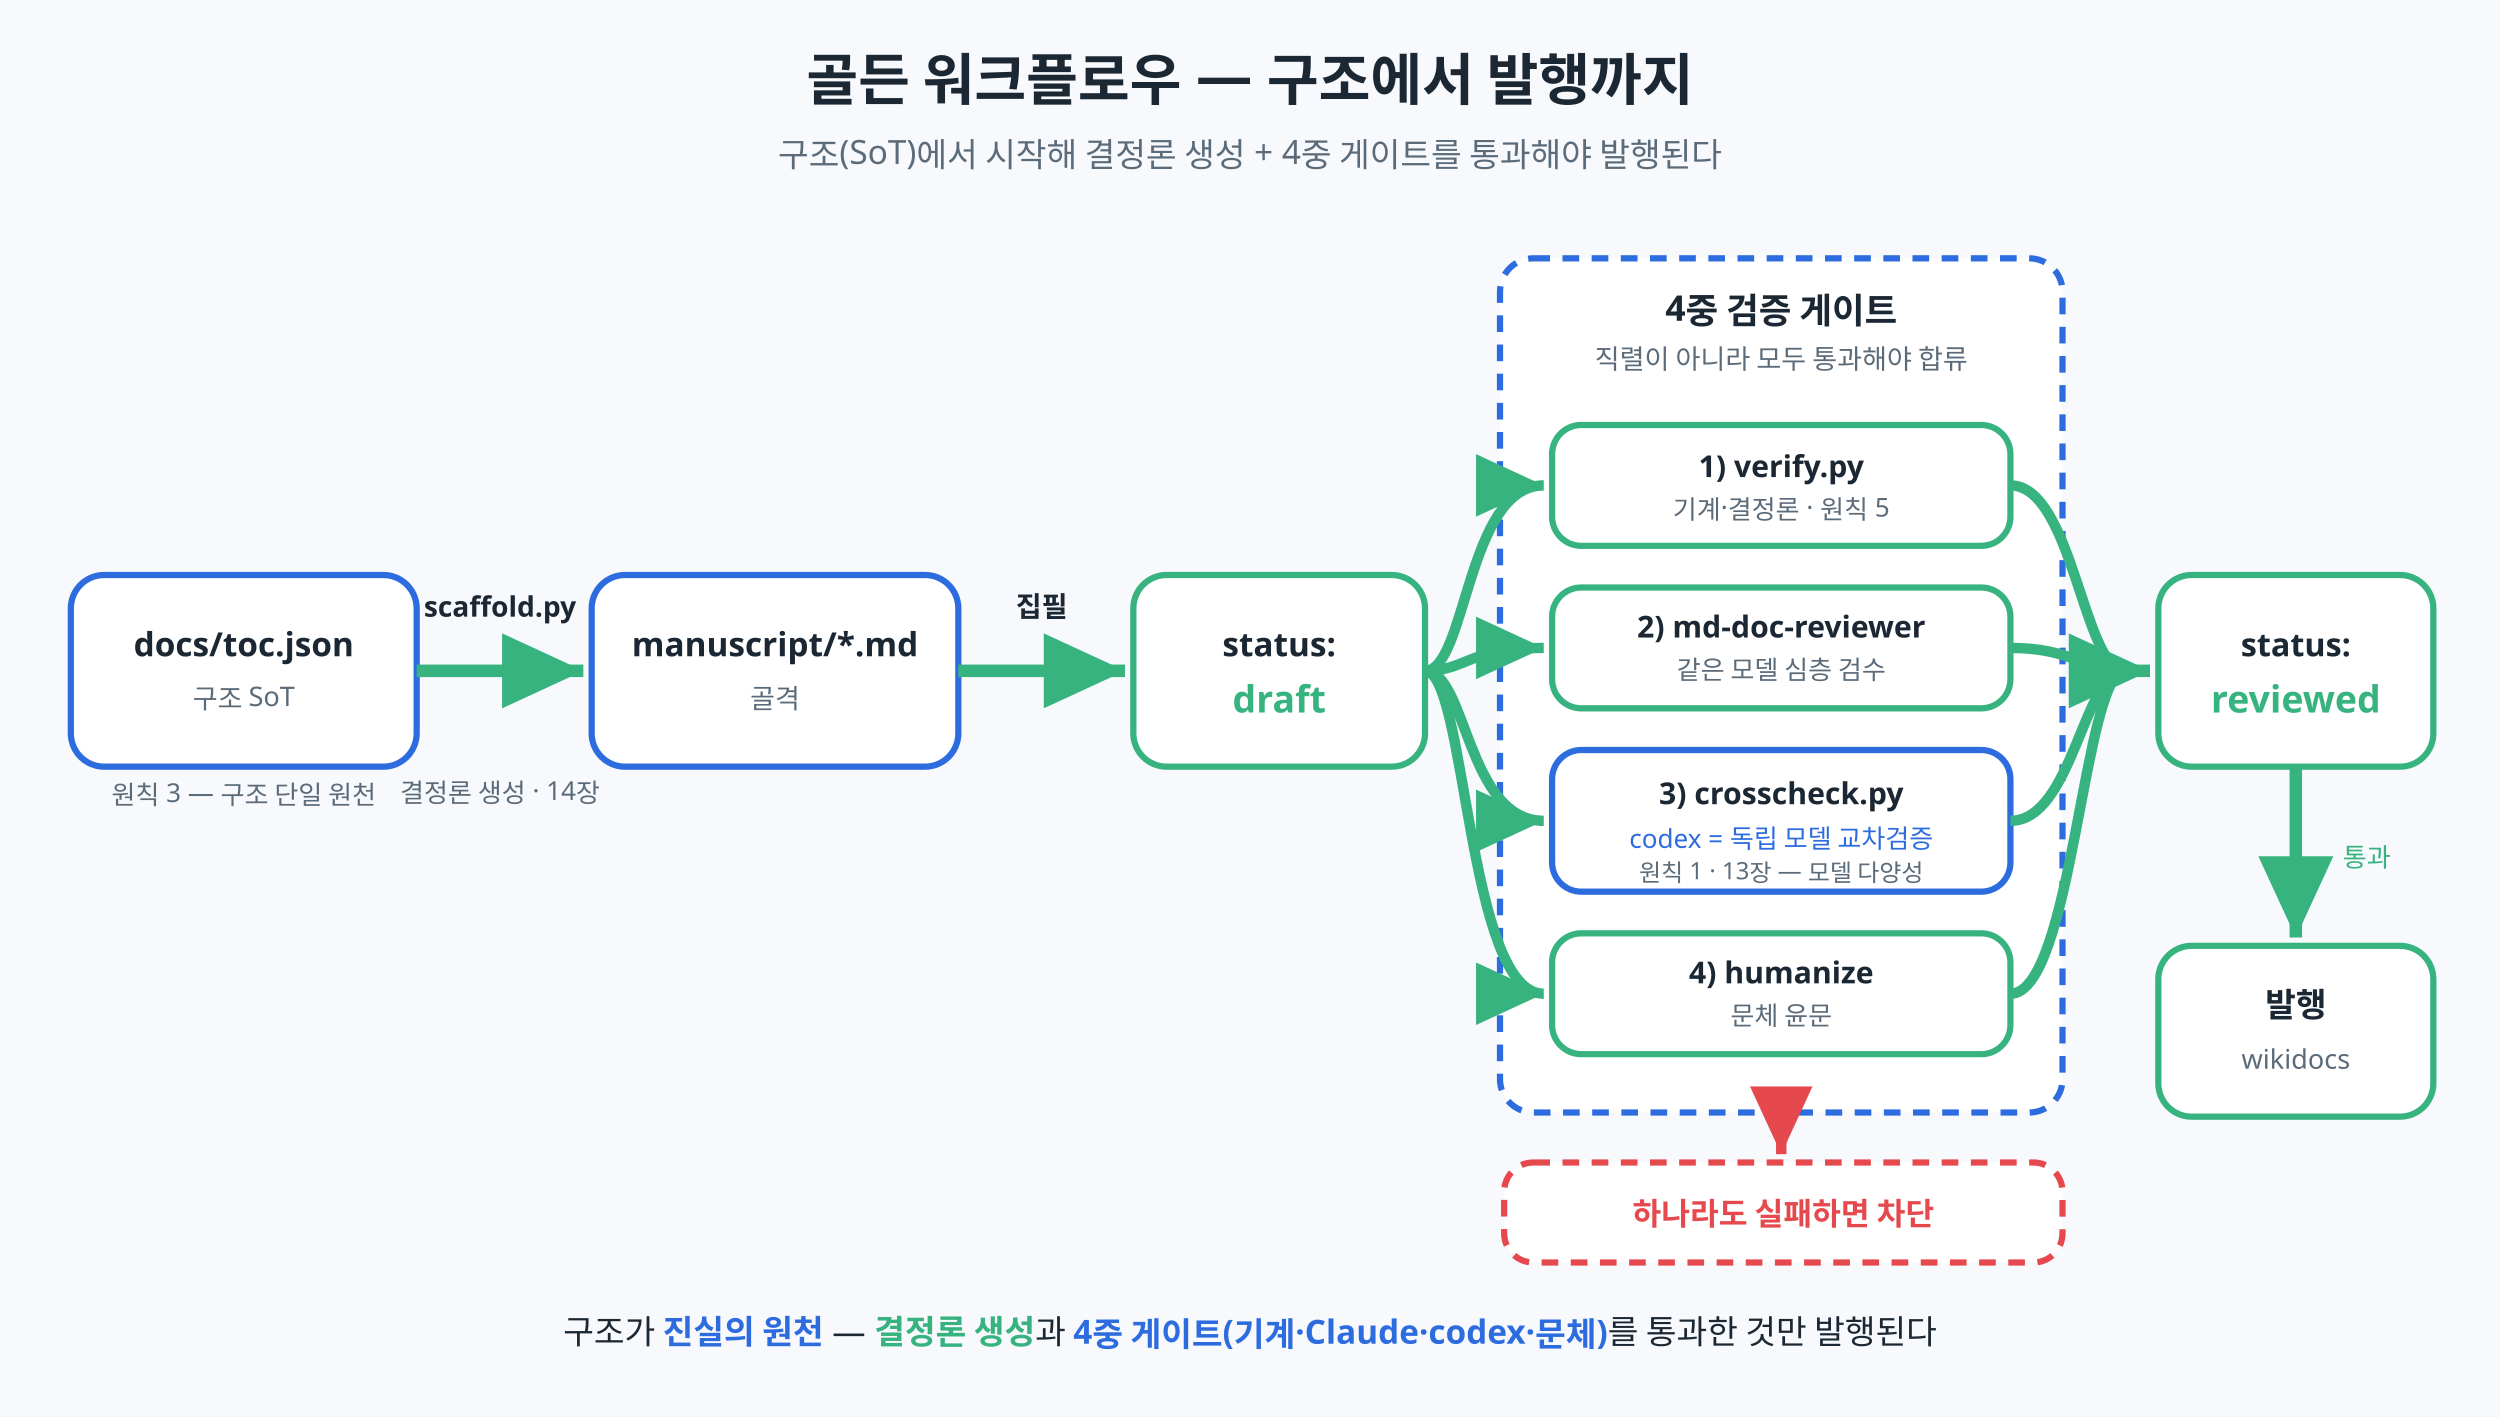
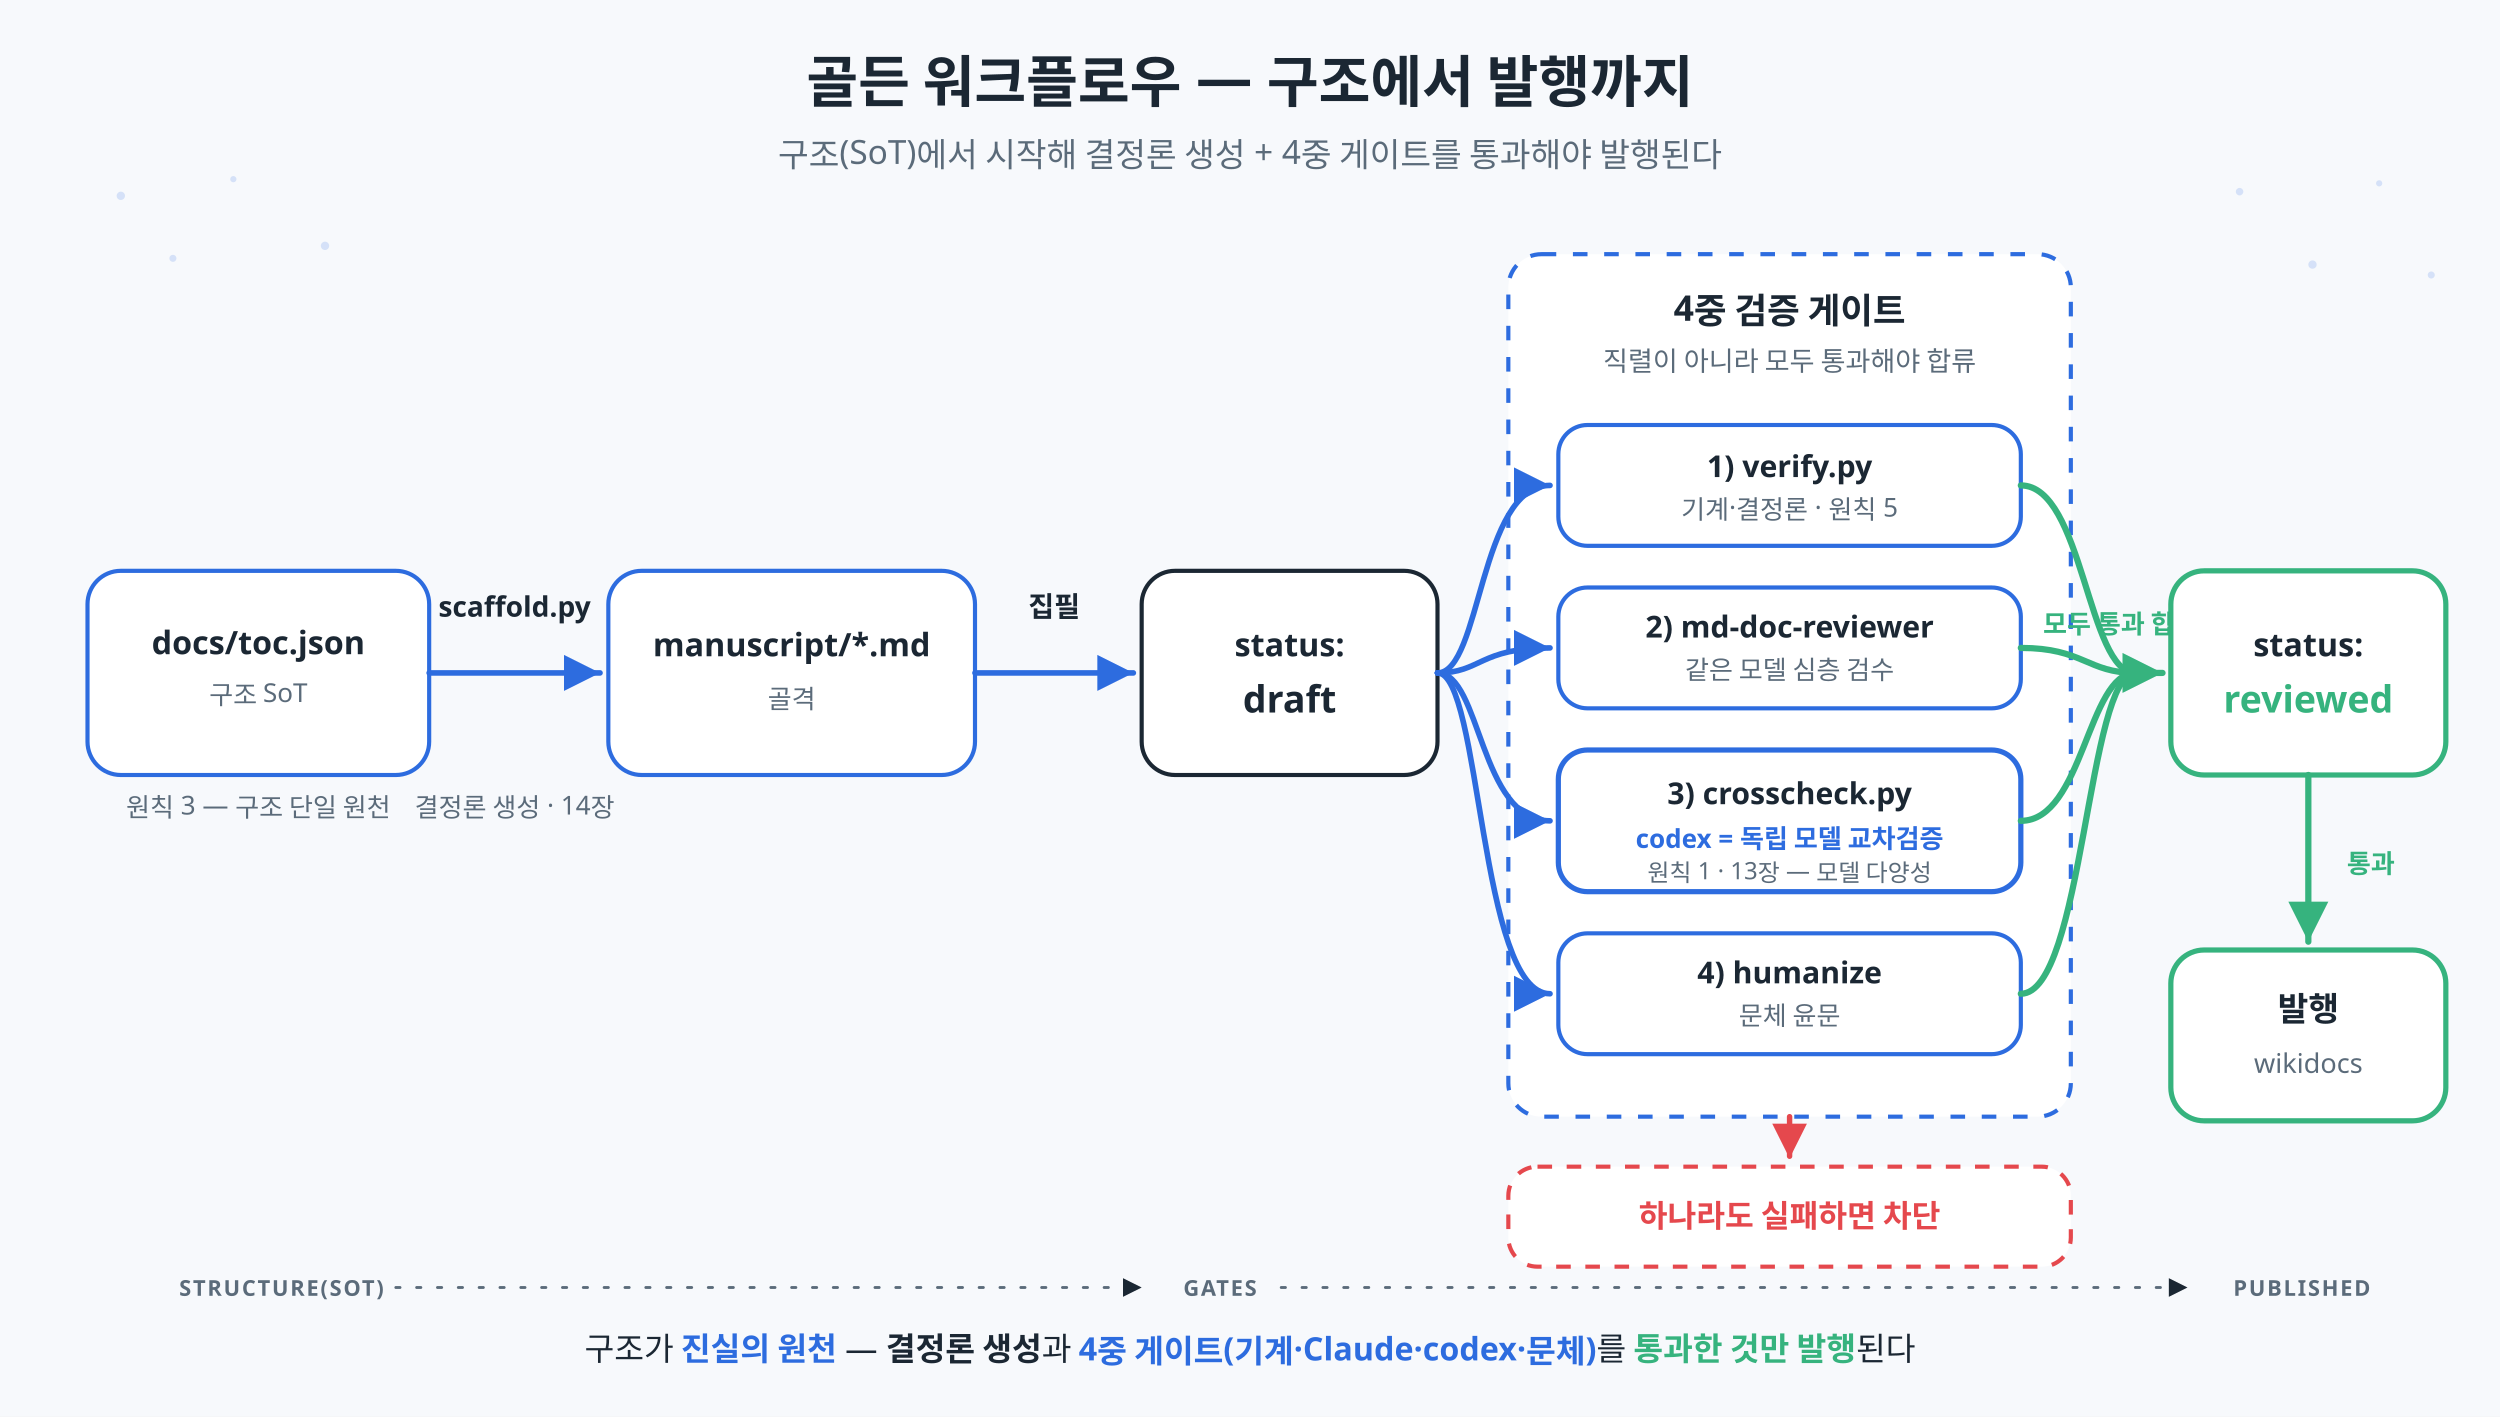
<svg xmlns="http://www.w3.org/2000/svg" viewBox="0 0 1200 680" font-family="Apple SD Gothic Neo, sans-serif">
  <defs>
-     <marker id="ok" markerWidth="9" markerHeight="9" refX="6.5" refY="3" orient="auto" markerUnits="strokeWidth">
-       <path d="M0,0 L6.5,3 L0,6 Z" fill="#36B37E" />
+     <marker id="arrow-blue" markerWidth="8" markerHeight="8" refX="6.4" refY="3.2" orient="auto" markerUnits="strokeWidth">
+       <path d="M0,0 L6.4,3.2 L0,6.4 Z" fill="#2D6CDF" />
    </marker>
-     <marker id="loop" markerWidth="9" markerHeight="9" refX="6.5" refY="3" orient="auto" markerUnits="strokeWidth">
-       <path d="M0,0 L6.5,3 L0,6 Z" fill="#2D6CDF" />
+     <marker id="arrow-ink" markerWidth="8" markerHeight="8" refX="6.4" refY="3.2" orient="auto" markerUnits="strokeWidth">
+       <path d="M0,0 L6.4,3.2 L0,6.4 Z" fill="#1B2733" />
    </marker>
-     <marker id="esc" markerWidth="9" markerHeight="9" refX="6.5" refY="3" orient="auto" markerUnits="strokeWidth">
-       <path d="M0,0 L6.5,3 L0,6 Z" fill="#5B6B7A" />
+     <marker id="arrow-ok" markerWidth="8" markerHeight="8" refX="6.4" refY="3.2" orient="auto" markerUnits="strokeWidth">
+       <path d="M0,0 L6.4,3.2 L0,6.4 Z" fill="#36B37E" />
    </marker>
-     <marker id="block" markerWidth="9" markerHeight="9" refX="6.5" refY="3" orient="auto" markerUnits="strokeWidth">
-       <path d="M0,0 L6.5,3 L0,6 Z" fill="#E5484D" />
+     <marker id="arrow-block" markerWidth="8" markerHeight="8" refX="6.4" refY="3.2" orient="auto" markerUnits="strokeWidth">
+       <path d="M0,0 L6.4,3.2 L0,6.4 Z" fill="#E5484D" />
    </marker>
+     <style>
+       .title{font-size:27px;font-weight:700;fill:#1B2733}
+       .subtitle{font-size:16px;fill:#5B6B7A}
+       .box{fill:#FFFFFF;stroke:#2D6CDF;stroke-width:2}
+       .box-ink{fill:#FFFFFF;stroke:#1B2733;stroke-width:2}
+       .box-ok{fill:#FFFFFF;stroke:#36B37E;stroke-width:2.5}
+       .box-block{fill:#FFFFFF;stroke:#E5484D;stroke-width:2;stroke-dasharray:7 7}
+       .label{font-size:15.5px;font-weight:700;fill:#1B2733}
+       .small{font-size:12.5px;fill:#5B6B7A}
+       .micro{font-size:10.5px;font-weight:700;letter-spacing:.08em;fill:#5B6B7A}
+       .flow{fill:none;stroke:#2D6CDF;stroke-width:2.7;stroke-linecap:round;stroke-linejoin:round}
+       .ok-flow{fill:none;stroke:#36B37E;stroke-width:3;stroke-linecap:round;stroke-linejoin:round}
+       .block-flow{fill:none;stroke:#E5484D;stroke-width:2.6;stroke-linecap:round;stroke-dasharray:6 7}
+       .dot{fill:#2D6CDF;opacity:.17}
+     </style>
  </defs>
  <rect x="0" y="0" width="1200" height="680" fill="#F7F9FC" />
-   <text x="600" y="48" text-anchor="middle" font-size="27" font-weight="700" fill="#1B2733">골든 워크플로우 — 구조에서 발행까지</text>
-   <text x="600" y="80" text-anchor="middle" font-size="16" fill="#5B6B7A">구조(SoT)에서 시작해 결정론 생성 + 4중 게이트를 통과해야 발행된다</text>
-   <rect x="34" y="276" width="166" height="92" rx="16" fill="#FFFFFF" stroke="#2D6CDF" stroke-width="3" />
-   <text x="117" y="315" text-anchor="middle" font-size="16" font-weight="700" fill="#1B2733">docs/toc.json</text>
-   <text x="117" y="340" text-anchor="middle" font-size="13" fill="#5B6B7A">구조 SoT</text>
-   <text x="117" y="386" text-anchor="middle" font-size="12.5" fill="#5B6B7A">원칙 3 — 구조 단일 원천</text>
-   <rect x="284" y="276" width="176" height="92" rx="16" fill="#FFFFFF" stroke="#2D6CDF" stroke-width="3" />
-   <text x="372" y="315" text-anchor="middle" font-size="16" font-weight="700" fill="#1B2733">manuscript/*.md</text>
-   <text x="372" y="340" text-anchor="middle" font-size="13" fill="#5B6B7A">골격</text>
-   <rect x="544" y="276" width="140" height="92" rx="16" fill="#FFFFFF" stroke="#36B37E" stroke-width="3" />
-   <text x="614" y="315" text-anchor="middle" font-size="16" font-weight="700" fill="#1B2733">status:</text>
-   <text x="614" y="342" text-anchor="middle" font-size="18" font-weight="700" fill="#36B37E">draft</text>
-   <line x1="200" y1="322" x2="280" y2="322" stroke="#36B37E" stroke-width="6" marker-end="url(#ok)" />
-   <text x="240" y="296" text-anchor="middle" font-size="13.5" font-weight="700" fill="#1B2733">scaffold.py</text>
-   <text x="240" y="385" text-anchor="middle" font-size="12.5" fill="#5B6B7A">결정론 생성 · 14장</text>
-   <line x1="460" y1="322" x2="540" y2="322" stroke="#36B37E" stroke-width="6" marker-end="url(#ok)" />
-   <text x="500" y="296" text-anchor="middle" font-size="13.5" font-weight="700" fill="#1B2733">집필</text>
-   <rect x="720" y="124" width="270" height="410" rx="16" fill="#FFFFFF" stroke="#2D6CDF" stroke-width="3" stroke-dasharray="8 6" />
-   <text x="855" y="154" text-anchor="middle" font-size="17" font-weight="700" fill="#1B2733">4중 검증 게이트</text>
-   <text x="855" y="177" text-anchor="middle" font-size="13" fill="#5B6B7A">직렬이 아니라 모두 통과해야 합류</text>
-   <rect x="745" y="204" width="220" height="58" rx="14" fill="#FFFFFF" stroke="#36B37E" stroke-width="3" />
-   <text x="855" y="229" text-anchor="middle" font-size="14.5" font-weight="700" fill="#1B2733">1) verify.py</text>
-   <text x="855" y="249" text-anchor="middle" font-size="12.5" fill="#5B6B7A">기계·결정론 · 원칙 5</text>
-   <rect x="745" y="282" width="220" height="58" rx="14" fill="#FFFFFF" stroke="#36B37E" stroke-width="3" />
-   <text x="855" y="306" text-anchor="middle" font-size="14.5" font-weight="700" fill="#1B2733">2) md-doc-reviewer</text>
-   <text x="855" y="326" text-anchor="middle" font-size="12.5" fill="#5B6B7A">같은 모델 심층 검수</text>
-   <rect x="745" y="360" width="220" height="68" rx="14" fill="#FFFFFF" stroke="#2D6CDF" stroke-width="3" />
-   <text x="855" y="386" text-anchor="middle" font-size="14.5" font-weight="700" fill="#1B2733">3) crosscheck.py</text>
-   <text x="855" y="407" text-anchor="middle" font-size="12.5" fill="#2D6CDF">codex = 독립 모델 교차검증</text>
-   <text x="855" y="423" text-anchor="middle" font-size="11.5" fill="#5B6B7A">원칙 1 · 13장 — 모델 다양성</text>
-   <rect x="745" y="448" width="220" height="58" rx="14" fill="#FFFFFF" stroke="#36B37E" stroke-width="3" />
-   <text x="855" y="472" text-anchor="middle" font-size="14.5" font-weight="700" fill="#1B2733">4) humanize</text>
-   <text x="855" y="492" text-anchor="middle" font-size="12.5" fill="#5B6B7A">문체 윤문</text>
-   <path d="M 684 322 C 704 322, 704 233, 741 233" fill="none" stroke="#36B37E" stroke-width="5" marker-end="url(#ok)" />
-   <path d="M 684 322 C 704 322, 704 311, 741 311" fill="none" stroke="#36B37E" stroke-width="5" marker-end="url(#ok)" />
-   <path d="M 684 322 C 704 322, 704 394, 741 394" fill="none" stroke="#36B37E" stroke-width="5" marker-end="url(#ok)" />
-   <path d="M 684 322 C 704 322, 704 477, 741 477" fill="none" stroke="#36B37E" stroke-width="5" marker-end="url(#ok)" />
-   <path d="M 965 233 C 995 233, 1000 322, 1020 322" fill="none" stroke="#36B37E" stroke-width="5" />
-   <path d="M 965 311 C 995 311, 1000 322, 1020 322" fill="none" stroke="#36B37E" stroke-width="5" />
-   <path d="M 965 394 C 995 394, 1000 322, 1020 322" fill="none" stroke="#36B37E" stroke-width="5" />
-   <path d="M 965 477 C 995 477, 1000 322, 1020 322" fill="none" stroke="#36B37E" stroke-width="5" />
-   <line x1="1020" y1="322" x2="1032" y2="322" stroke="#36B37E" stroke-width="6" marker-end="url(#ok)" />
-   <rect x="1036" y="276" width="132" height="92" rx="16" fill="#FFFFFF" stroke="#36B37E" stroke-width="3" />
-   <text x="1102" y="315" text-anchor="middle" font-size="15.5" font-weight="700" fill="#1B2733">status:</text>
-   <text x="1102" y="342" text-anchor="middle" font-size="18" font-weight="700" fill="#36B37E">reviewed</text>
-   <rect x="1036" y="454" width="132" height="82" rx="16" fill="#FFFFFF" stroke="#36B37E" stroke-width="3" />
-   <text x="1102" y="488" text-anchor="middle" font-size="16" font-weight="700" fill="#1B2733">발행</text>
-   <text x="1102" y="513" text-anchor="middle" font-size="13" fill="#5B6B7A">wikidocs</text>
-   <line x1="1102" y1="368" x2="1102" y2="450" stroke="#36B37E" stroke-width="6" marker-end="url(#ok)" />
-   <text x="1136" y="416" text-anchor="middle" font-size="12.5" fill="#36B37E">통과</text>
-   <rect x="722" y="558" width="268" height="48" rx="14" fill="#FFFFFF" stroke="#E5484D" stroke-width="3" stroke-dasharray="8 6" />
-   <text x="856" y="588" text-anchor="middle" font-size="15" font-weight="700" fill="#E5484D">하나라도 실패하면 차단</text>
-   <line x1="855" y1="534" x2="855" y2="554" stroke="#E5484D" stroke-width="5" stroke-dasharray="7 6" marker-end="url(#block)" />
-   <text x="600" y="645" text-anchor="middle" font-size="16" fill="#1B2733">구조가 <tspan font-weight="700" fill="#2D6CDF">진실의 원천</tspan> — <tspan font-weight="700" fill="#36B37E">결정론 생성</tspan>과 <tspan font-weight="700" fill="#2D6CDF">4중 게이트(기계·Claude·codex·문체)</tspan>를 통과한 것만 발행된다</text>
+   <g>
+     <circle class="dot" cx="58" cy="94" r="2" />
+     <circle class="dot" cx="83" cy="124" r="1.7" />
+     <circle class="dot" cx="112" cy="86" r="1.5" />
+     <circle class="dot" cx="156" cy="118" r="2" />
+     <circle class="dot" cx="1075" cy="92" r="1.8" />
+     <circle class="dot" cx="1110" cy="127" r="2" />
+     <circle class="dot" cx="1142" cy="88" r="1.5" />
+     <circle class="dot" cx="1167" cy="132" r="1.7" />
+   </g>
+   <text x="600" y="49" text-anchor="middle" class="title">골든 워크플로우 — 구조에서 발행까지</text>
+   <text x="600" y="80" text-anchor="middle" class="subtitle">구조(SoT)에서 시작해 결정론 생성 + 4중 게이트를 통과해야 발행된다</text>
+   <rect x="42" y="274" width="164" height="98" rx="16" class="box" />
+   <text x="124" y="314" text-anchor="middle" class="label">docs/toc.json</text>
+   <text x="124" y="338" text-anchor="middle" class="small">구조 SoT</text>
+   <text x="124" y="392" text-anchor="middle" class="small">원칙 3 — 구조 단일 원천</text>
+   <rect x="292" y="274" width="176" height="98" rx="16" class="box" />
+   <text x="380" y="315" text-anchor="middle" class="label">manuscript/*.md</text>
+   <text x="380" y="340" text-anchor="middle" class="small">골격</text>
+   <rect x="548" y="274" width="142" height="98" rx="16" class="box-ink" />
+   <text x="619" y="315" text-anchor="middle" class="label">status:</text>
+   <text x="619" y="342" text-anchor="middle" font-size="18" font-weight="700" fill="#1B2733">draft</text>
+   <path d="M206 323 H288" class="flow" marker-end="url(#arrow-blue)" />
+   <text x="247" y="296" text-anchor="middle" font-size="13.5" font-weight="700" fill="#1B2733">scaffold.py</text>
+   <text x="247" y="392" text-anchor="middle" class="small">결정론 생성 · 14장</text>
+   <path d="M468 323 H544" class="flow" marker-end="url(#arrow-blue)" />
+   <text x="506" y="296" text-anchor="middle" font-size="13.5" font-weight="700" fill="#1B2733">집필</text>
+   <rect x="724" y="122" width="270" height="414" rx="16" fill="#FFFFFF" stroke="#2D6CDF" stroke-width="2" stroke-dasharray="7 8" />
+   <text x="859" y="154" text-anchor="middle" font-size="17" font-weight="700" fill="#1B2733">4중 검증 게이트</text>
+   <text x="859" y="178" text-anchor="middle" font-size="13" fill="#5B6B7A">직렬이 아니라 모두 통과해야 합류</text>
+   <rect x="748" y="204" width="222" height="58" rx="14" class="box" />
+   <text x="859" y="229" text-anchor="middle" font-size="14.5" font-weight="700" fill="#1B2733">1) verify.py</text>
+   <text x="859" y="249" text-anchor="middle" class="small">기계·결정론 · 원칙 5</text>
+   <rect x="748" y="282" width="222" height="58" rx="14" class="box" />
+   <text x="859" y="306" text-anchor="middle" font-size="14.5" font-weight="700" fill="#1B2733">2) md-doc-reviewer</text>
+   <text x="859" y="326" text-anchor="middle" class="small">같은 모델 심층 검수</text>
+   <rect x="748" y="360" width="222" height="68" rx="14" fill="#FFFFFF" stroke="#2D6CDF" stroke-width="2.5" />
+   <text x="859" y="386" text-anchor="middle" font-size="14.5" font-weight="700" fill="#1B2733">3) crosscheck.py</text>
+   <text x="859" y="407" text-anchor="middle" font-size="12.5" font-weight="700" fill="#2D6CDF">codex = 독립 모델 교차검증</text>
+   <text x="859" y="423" text-anchor="middle" font-size="11.5" fill="#5B6B7A">원칙 1 · 13장 — 모델 다양성</text>
+   <rect x="748" y="448" width="222" height="58" rx="14" class="box" />
+   <text x="859" y="472" text-anchor="middle" font-size="14.5" font-weight="700" fill="#1B2733">4) humanize</text>
+   <text x="859" y="492" text-anchor="middle" class="small">문체 윤문</text>
+   <path d="M690 323 C711 323 710 233 744 233" class="flow" marker-end="url(#arrow-blue)" />
+   <path d="M690 323 C711 323 710 311 744 311" class="flow" marker-end="url(#arrow-blue)" />
+   <path d="M690 323 C711 323 710 394 744 394" class="flow" marker-end="url(#arrow-blue)" />
+   <path d="M690 323 C711 323 710 477 744 477" class="flow" marker-end="url(#arrow-blue)" />
+   <path d="M970 233 C1000 233 1002 323 1025 323" class="ok-flow" />
+   <path d="M970 311 C1000 311 1002 323 1025 323" class="ok-flow" />
+   <path d="M970 394 C1000 394 1002 323 1025 323" class="ok-flow" />
+   <path d="M970 477 C1000 477 1002 323 1025 323" class="ok-flow" />
+   <path d="M1025 323 H1038" class="ok-flow" marker-end="url(#arrow-ok)" />
+   <text x="1018" y="304" text-anchor="middle" font-size="12.5" font-weight="700" fill="#36B37E">모두 통과 합류</text>
+   <rect x="1042" y="274" width="132" height="98" rx="16" class="box-ok" />
+   <text x="1108" y="315" text-anchor="middle" font-size="15.5" font-weight="700" fill="#1B2733">status:</text>
+   <text x="1108" y="342" text-anchor="middle" font-size="18" font-weight="700" fill="#36B37E">reviewed</text>
+   <rect x="1042" y="456" width="132" height="82" rx="16" class="box-ok" />
+   <text x="1108" y="490" text-anchor="middle" font-size="16" font-weight="700" fill="#1B2733">발행</text>
+   <text x="1108" y="515" text-anchor="middle" font-size="13" fill="#5B6B7A">wikidocs</text>
+   <path d="M1108 372 V452" class="ok-flow" marker-end="url(#arrow-ok)" />
+   <text x="1138" y="419" text-anchor="middle" font-size="12.5" font-weight="700" fill="#36B37E">통과</text>
+   <rect x="724" y="560" width="270" height="48" rx="14" class="box-block" />
+   <text x="859" y="589" text-anchor="middle" font-size="15" font-weight="700" fill="#E5484D">하나라도 실패하면 차단</text>
+   <path d="M859 536 V556" class="block-flow" marker-end="url(#arrow-block)" />
+   <g>
+     <text x="86" y="622" class="micro">STRUCTURE(SOT)</text>
+     <path d="M190 618 C330 618 428 618 548 618" fill="none" stroke="#5B6B7A" stroke-width="1.4" stroke-dasharray="2 8" stroke-linecap="round" marker-end="url(#arrow-ink)" />
+     <text x="568" y="622" class="micro">GATES</text>
+     <path d="M615 618 C755 618 880 618 1050 618" fill="none" stroke="#5B6B7A" stroke-width="1.4" stroke-dasharray="2 8" stroke-linecap="round" marker-end="url(#arrow-ink)" />
+     <text x="1072" y="622" class="micro">PUBLISHED</text>
+   </g>
+   <text x="600" y="653" text-anchor="middle" font-size="15.5" fill="#1B2733">
+     구조가 <tspan font-weight="700" fill="#2D6CDF">진실의 원천</tspan> — <tspan font-weight="700" fill="#1B2733">결정론 생성</tspan>과 <tspan font-weight="700" fill="#2D6CDF">4중 게이트(기계·Claude·codex·문체)</tspan>를 <tspan font-weight="700" fill="#36B37E">통과한 것만 발행</tspan>된다
+   </text>
</svg>
